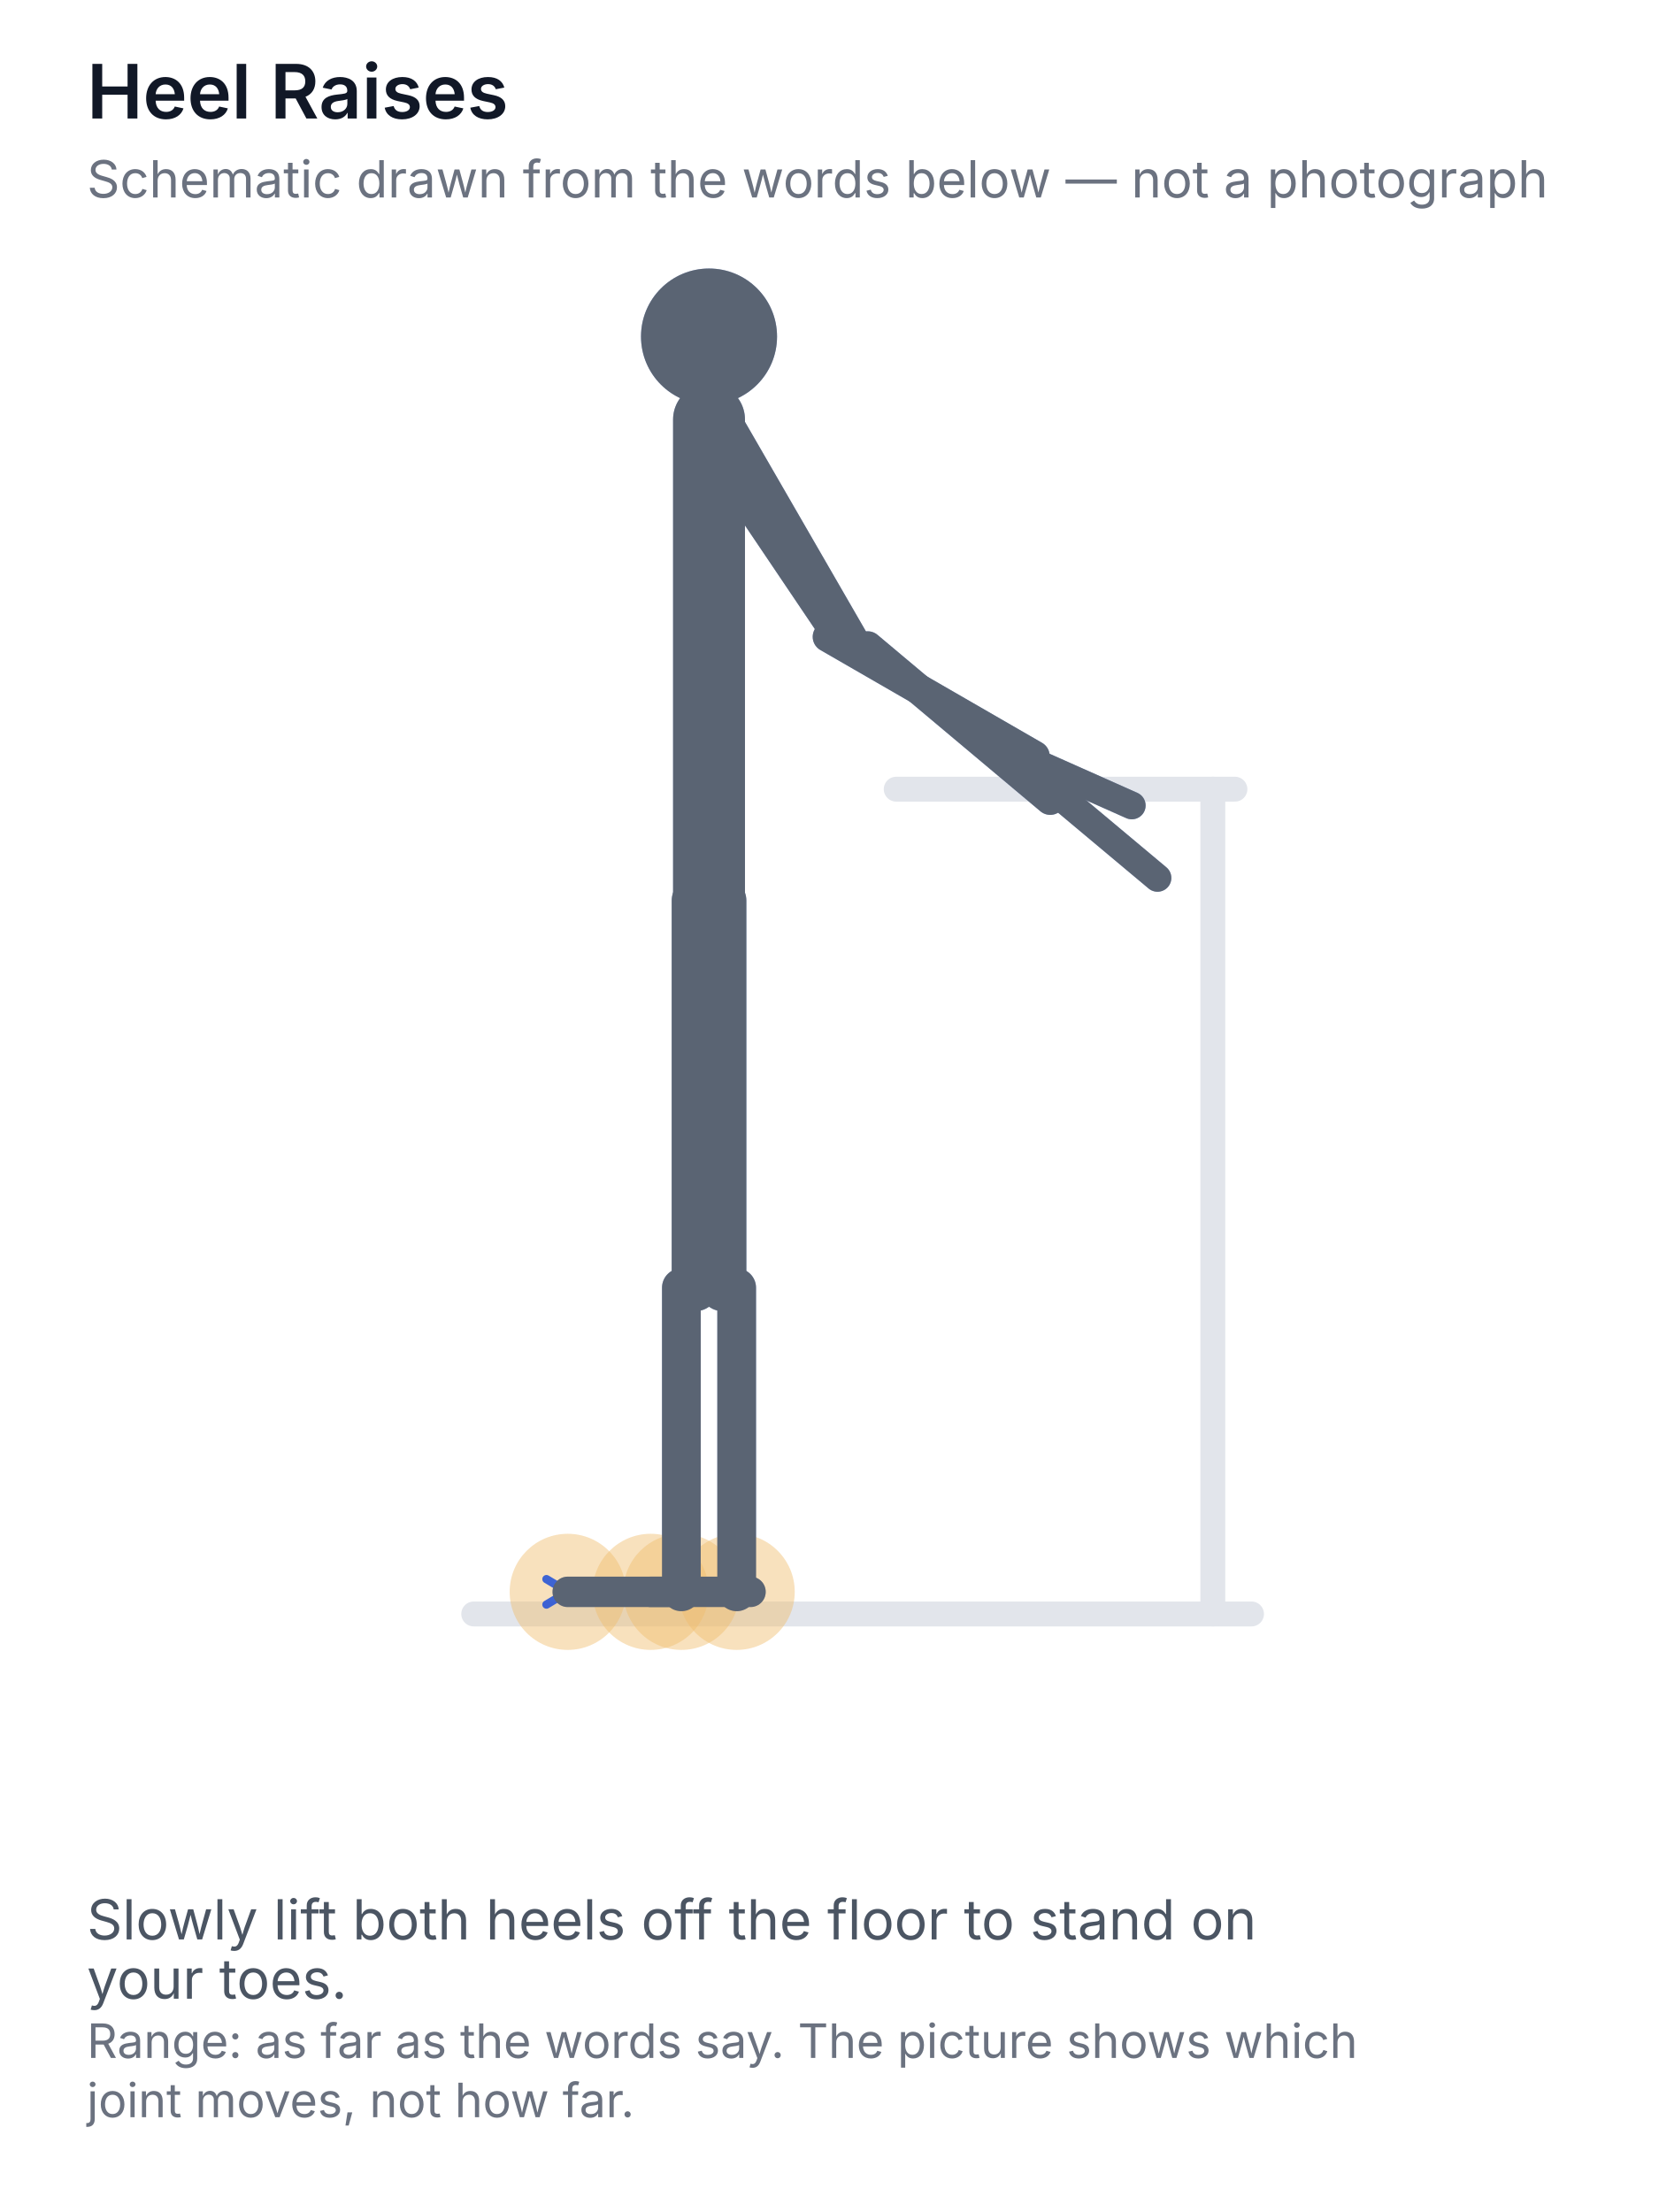
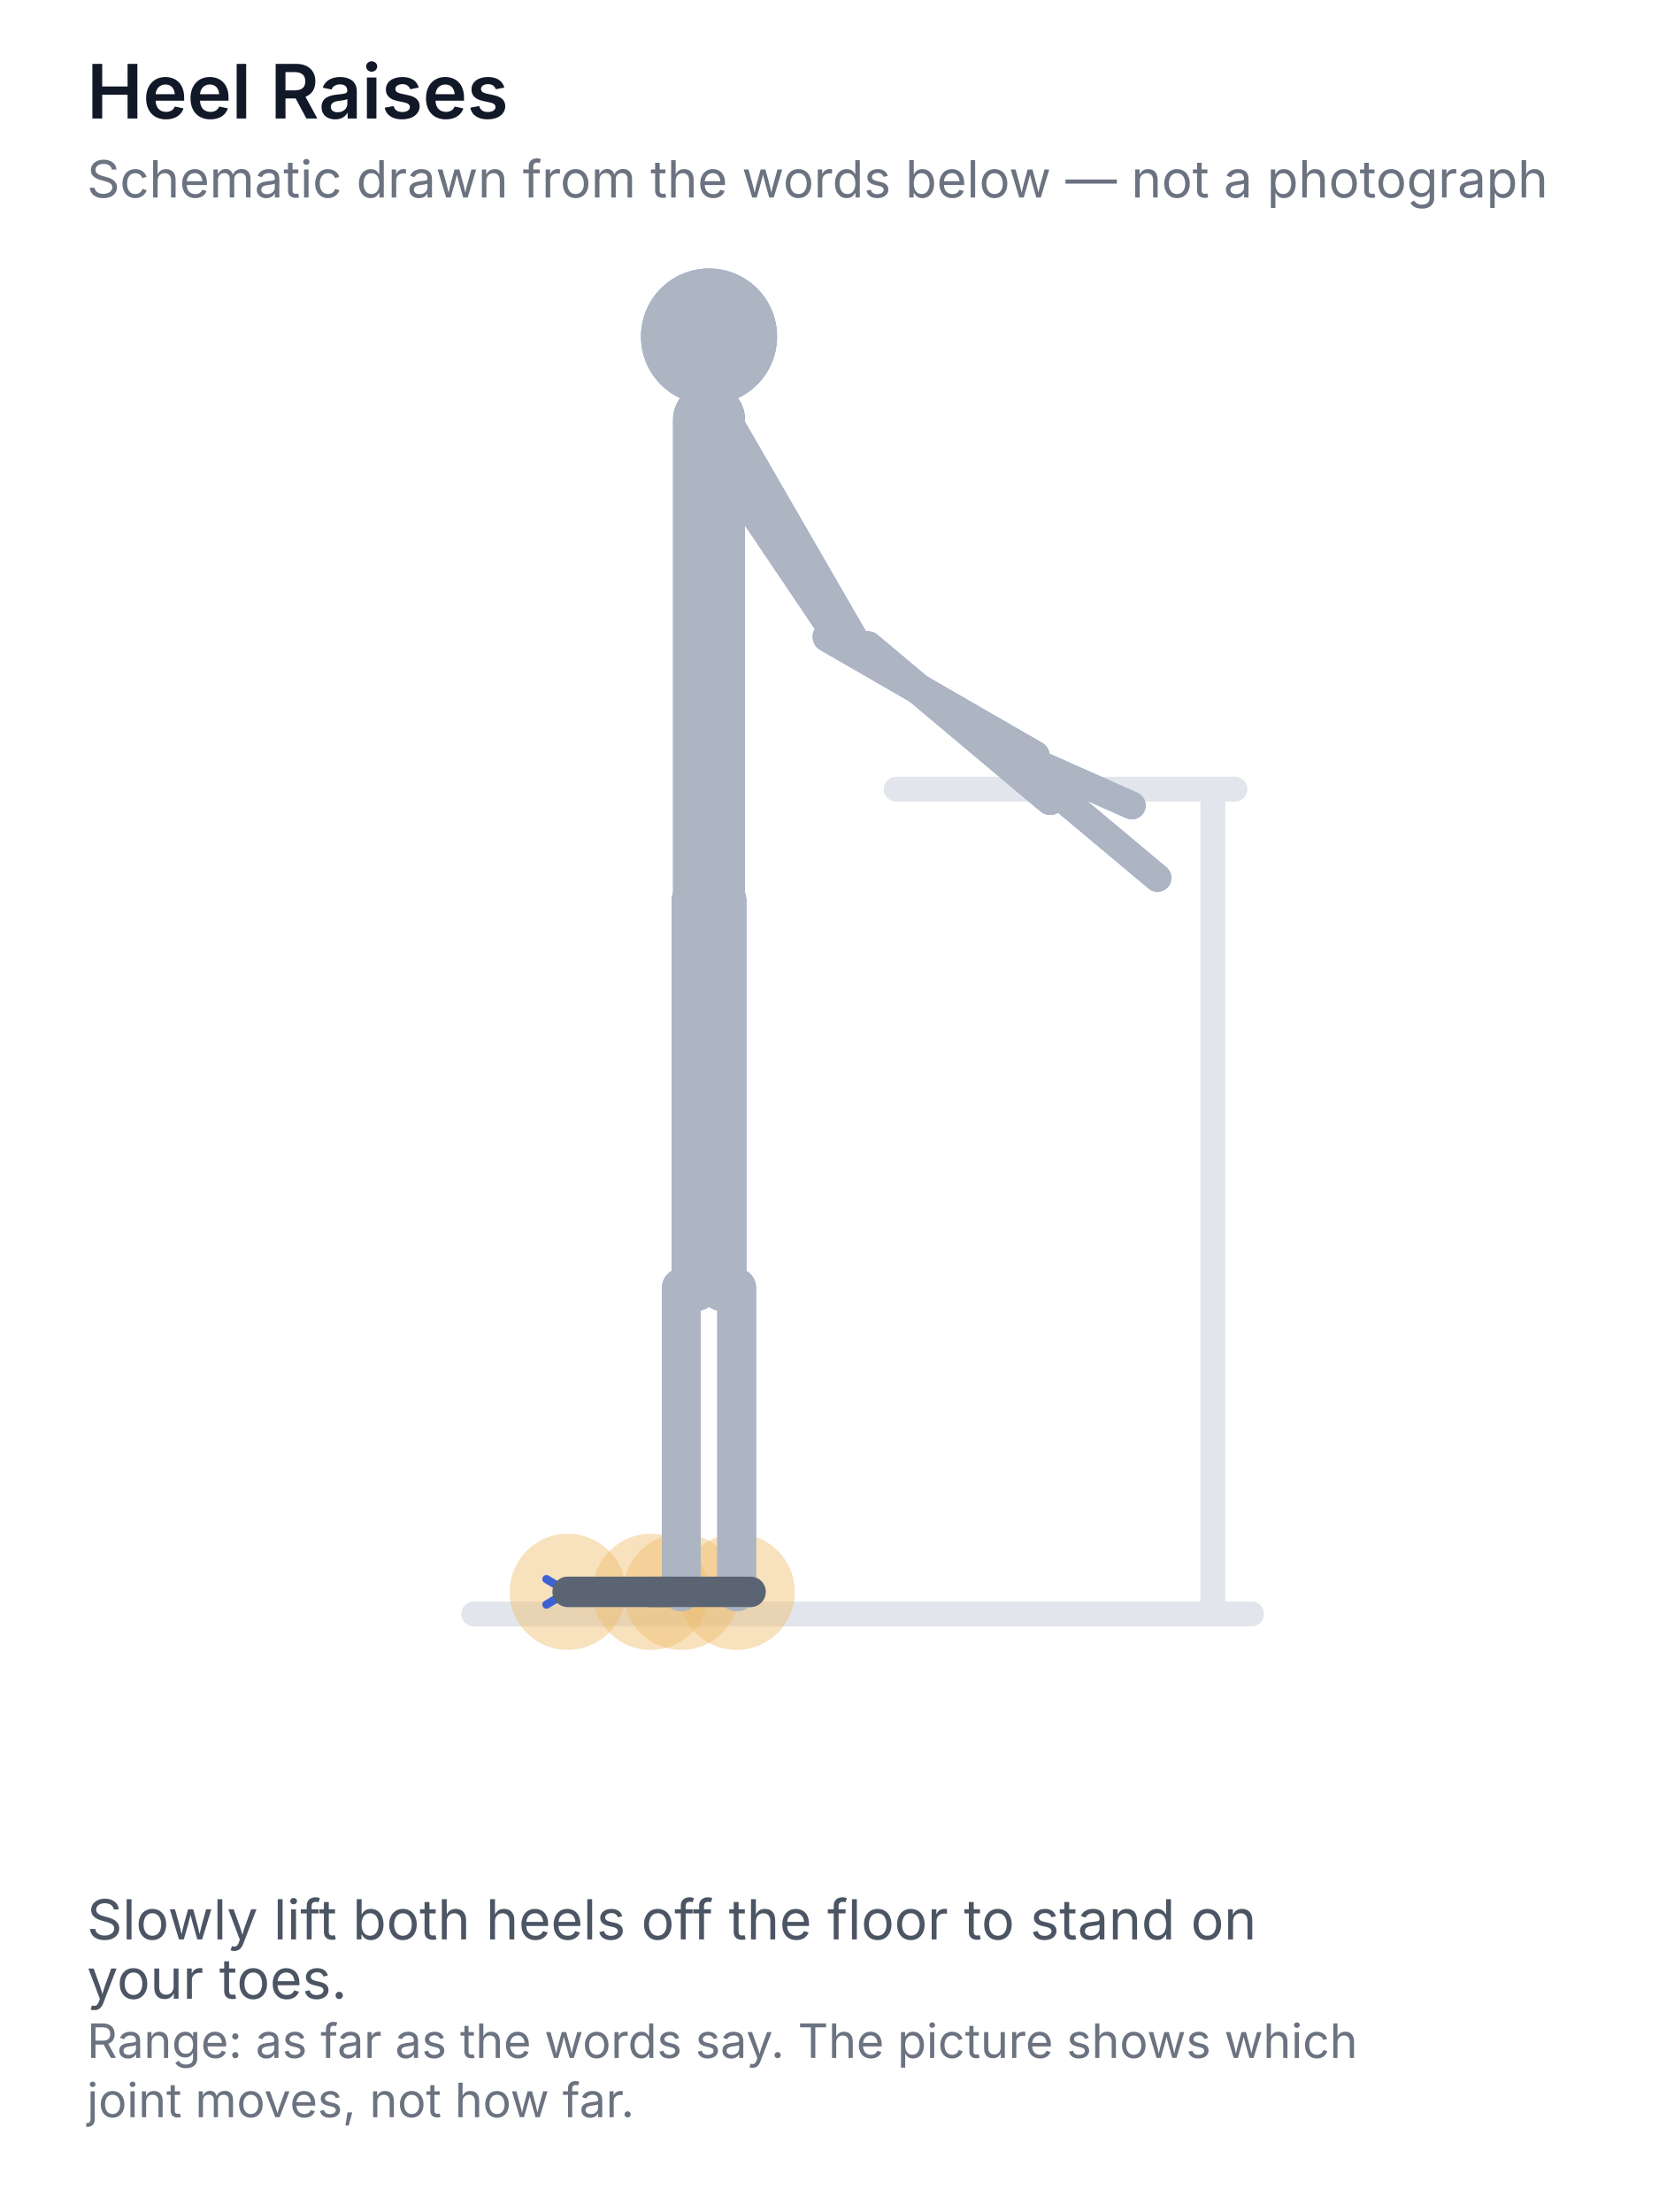
<svg xmlns="http://www.w3.org/2000/svg" viewBox="0 0 420 560" width="420" height="560" role="img" aria-labelledby="fig-title-ex-ankle-02">
  <style>
    .mv { will-change: transform; }
    @keyframes mv-footL {
      0% { transform: rotate(0deg); }
      41% { transform: rotate(-30deg); }
      53.3% { transform: rotate(-30deg); }
      94.3% { transform: rotate(0deg); }
      100% { transform: rotate(0deg); }
    }
    @keyframes mv-footR {
      0% { transform: rotate(0deg); }
      41% { transform: rotate(-30deg); }
      53.3% { transform: rotate(-30deg); }
      94.3% { transform: rotate(0deg); }
      100% { transform: rotate(0deg); }
    }
    /* Reduced motion and print both fall back to the two states, which say the same
       thing without moving: the faded body is where it starts, the solid outline and
       the arc are where it ends. */
    @media (prefers-reduced-motion: reduce), print {
      .live { display: none; }
      .end { opacity: 1 !important; }
    }
  </style>
  <rect width="420" height="560" fill="#FFFFFF" />
  <g transform="translate(95.5 110.4) scale(0.7)">
    <path d="M34.9 426 L316.2 426" stroke="#E2E5EB" stroke-width="9" stroke-linecap="round" fill="none" />
    <path d="M187.7 127.7 L310.2 127.7" stroke="#E2E5EB" stroke-width="9" stroke-linecap="round" fill="none" />
    <path d="M302.2 127.7 L302.2 426" stroke="#E2E5EB" stroke-width="9" stroke-linecap="round" fill="none" />
    <g class="ghost">
      <path d="M120 168 L120 -6" stroke="#C9CFDA" stroke-opacity="0.95" stroke-width="26" stroke-linecap="round" fill="none" />
      <circle cx="120" cy="-36" r="24.6" fill="#C9CFDA" opacity="0.95" />
      <path d="M115 -6 L168 72.6" stroke="#C9CFDA" stroke-opacity="0.95" stroke-width="13" stroke-linecap="round" fill="none" />
      <path d="M163 72.6 L237.7 115.7" stroke="#C9CFDA" stroke-opacity="0.95" stroke-width="11" stroke-linecap="round" fill="none" />
      <path d="M232.7 115.7 L272.9 133.6" stroke="#C9CFDA" stroke-opacity="0.95" stroke-width="10" stroke-linecap="round" fill="none" />
      <path d="M125 -6 L172.4 76.1" stroke="#C9CFDA" stroke-opacity="0.95" stroke-width="13" stroke-linecap="round" fill="none" />
      <path d="M177.4 76.1 L243.4 131.5" stroke="#C9CFDA" stroke-opacity="0.95" stroke-width="11" stroke-linecap="round" fill="none" />
      <path d="M248.4 131.5 L282.2 159.8" stroke="#C9CFDA" stroke-opacity="0.95" stroke-width="10" stroke-linecap="round" fill="none" />
      <path d="M115 168 L115 308" stroke="#C9CFDA" stroke-opacity="0.95" stroke-width="17" stroke-linecap="round" fill="none" />
      <path d="M110 308 L110 418" stroke="#C9CFDA" stroke-opacity="0.95" stroke-width="14" stroke-linecap="round" fill="none" />
      <path d="M105 418 L68.9 418" stroke="#C9CFDA" stroke-opacity="0.95" stroke-width="11" stroke-linecap="round" fill="none" />
      <path d="M125 168 L125 308" stroke="#C9CFDA" stroke-opacity="0.95" stroke-width="17" stroke-linecap="round" fill="none" />
      <path d="M130 308 L130 418" stroke="#C9CFDA" stroke-opacity="0.95" stroke-width="14" stroke-linecap="round" fill="none" />
      <path d="M135 418 L98.9 418" stroke="#C9CFDA" stroke-opacity="0.95" stroke-width="11" stroke-linecap="round" fill="none" />
    </g>
-     <g class="end" opacity="0.4">
-       <path d="M120 168 L120 -6" stroke="#1D4ED8" stroke-opacity="0.55" stroke-width="26" stroke-linecap="round" fill="none" />
-       <circle cx="120" cy="-36" r="24.6" fill="#1D4ED8" opacity="0.55" />
-       <path d="M115 -6 L168 72.6" stroke="#1D4ED8" stroke-opacity="0.55" stroke-width="13" stroke-linecap="round" fill="none" />
-       <path d="M163 72.6 L237.7 115.7" stroke="#1D4ED8" stroke-opacity="0.55" stroke-width="11" stroke-linecap="round" fill="none" />
-       <path d="M232.7 115.7 L272.9 133.6" stroke="#1D4ED8" stroke-opacity="0.55" stroke-width="10" stroke-linecap="round" fill="none" />
-       <path d="M125 -6 L172.4 76.1" stroke="#1D4ED8" stroke-opacity="0.55" stroke-width="13" stroke-linecap="round" fill="none" />
-       <path d="M177.4 76.1 L243.4 131.5" stroke="#1D4ED8" stroke-opacity="0.55" stroke-width="11" stroke-linecap="round" fill="none" />
-       <path d="M248.4 131.5 L282.2 159.8" stroke="#1D4ED8" stroke-opacity="0.55" stroke-width="10" stroke-linecap="round" fill="none" />
-       <path d="M115 168 L115 308" stroke="#1D4ED8" stroke-opacity="0.55" stroke-width="17" stroke-linecap="round" fill="none" />
-       <path d="M110 308 L110 418" stroke="#1D4ED8" stroke-opacity="0.55" stroke-width="14" stroke-linecap="round" fill="none" />
-       <path d="M105 418 L68.9 418" stroke="#1D4ED8" stroke-opacity="0.55" stroke-width="11" stroke-linecap="round" fill="none" />
-       <path d="M125 168 L125 308" stroke="#1D4ED8" stroke-opacity="0.55" stroke-width="17" stroke-linecap="round" fill="none" />
-       <path d="M130 308 L130 418" stroke="#1D4ED8" stroke-opacity="0.55" stroke-width="14" stroke-linecap="round" fill="none" />
-       <path d="M135 418 L98.9 418" stroke="#1D4ED8" stroke-opacity="0.55" stroke-width="11" stroke-linecap="round" fill="none" />
+     <g class="end" opacity="0.62">
+       <path d="M120 168 L120 -6" stroke="#1D4ED8" stroke-opacity="0.72" stroke-width="26" stroke-linecap="round" fill="none" />
+       <circle cx="120" cy="-36" r="24.6" fill="#1D4ED8" opacity="0.72" />
+       <path d="M115 -6 L168 72.6" stroke="#1D4ED8" stroke-opacity="0.72" stroke-width="13" stroke-linecap="round" fill="none" />
+       <path d="M163 72.6 L237.7 115.7" stroke="#1D4ED8" stroke-opacity="0.72" stroke-width="11" stroke-linecap="round" fill="none" />
+       <path d="M232.7 115.7 L272.9 133.6" stroke="#1D4ED8" stroke-opacity="0.72" stroke-width="10" stroke-linecap="round" fill="none" />
+       <path d="M125 -6 L172.4 76.1" stroke="#1D4ED8" stroke-opacity="0.72" stroke-width="13" stroke-linecap="round" fill="none" />
+       <path d="M177.4 76.1 L243.4 131.5" stroke="#1D4ED8" stroke-opacity="0.72" stroke-width="11" stroke-linecap="round" fill="none" />
+       <path d="M248.4 131.5 L282.2 159.8" stroke="#1D4ED8" stroke-opacity="0.72" stroke-width="10" stroke-linecap="round" fill="none" />
+       <path d="M115 168 L115 308" stroke="#1D4ED8" stroke-opacity="0.72" stroke-width="17" stroke-linecap="round" fill="none" />
+       <path d="M110 308 L110 418" stroke="#1D4ED8" stroke-opacity="0.72" stroke-width="14" stroke-linecap="round" fill="none" />
+       <path d="M105 418 L68.9 418" stroke="#1D4ED8" stroke-opacity="0.72" stroke-width="11" stroke-linecap="round" fill="none" />
+       <path d="M125 168 L125 308" stroke="#1D4ED8" stroke-opacity="0.72" stroke-width="17" stroke-linecap="round" fill="none" />
+       <path d="M130 308 L130 418" stroke="#1D4ED8" stroke-opacity="0.72" stroke-width="14" stroke-linecap="round" fill="none" />
+       <path d="M135 418 L98.9 418" stroke="#1D4ED8" stroke-opacity="0.72" stroke-width="11" stroke-linecap="round" fill="none" />
    </g>
    <g class="focus">
      <circle cx="110" cy="418" r="21" fill="rgba(240, 190, 110, 0.45)" />
      <circle cx="130" cy="418" r="21" fill="rgba(240, 190, 110, 0.45)" />
      <circle cx="68.9" cy="418" r="21" fill="rgba(240, 190, 110, 0.45)" />
      <circle cx="98.9" cy="418" r="21" fill="rgba(240, 190, 110, 0.45)" />
    </g>
    <path d="M68.9 418 L68.9 418" stroke="#1D4ED8" stroke-width="3" stroke-dasharray="7 6" fill="none" opacity="0.85" />
    <path d="M68.9 418 L61.2 422.6 M68.9 418 L61.2 413.4" stroke="#1D4ED8" stroke-width="3" stroke-linecap="round" fill="none" opacity="0.85" />
    <g class="live">
      <g>
-         <path d="M120 168 L120 -6" stroke="#5A6473" stroke-width="26" stroke-linecap="round" fill="none" />
+         <path d="M120 168 L120 -6" stroke="#ADB5C2" stroke-width="26" stroke-linecap="round" fill="none" />
        <g>
-           <circle cx="120" cy="-36" r="24.6" fill="#5A6473" />
+           <circle cx="120" cy="-36" r="24.6" fill="#ADB5C2" />
        </g>
        <g>
-           <path d="M115 -6 L168 72.6" stroke="#5A6473" stroke-width="13" stroke-linecap="round" fill="none" />
+           <path d="M115 -6 L168 72.6" stroke="#ADB5C2" stroke-width="13" stroke-linecap="round" fill="none" />
          <g>
-             <path d="M163 72.6 L237.7 115.7" stroke="#5A6473" stroke-width="11" stroke-linecap="round" fill="none" />
+             <path d="M163 72.6 L237.7 115.7" stroke="#ADB5C2" stroke-width="11" stroke-linecap="round" fill="none" />
            <g>
-               <path d="M232.7 115.7 L272.9 133.6" stroke="#5A6473" stroke-width="10" stroke-linecap="round" fill="none" />
+               <path d="M232.7 115.7 L272.9 133.6" stroke="#ADB5C2" stroke-width="10" stroke-linecap="round" fill="none" />
            </g>
          </g>
        </g>
        <g>
-           <path d="M125 -6 L172.4 76.1" stroke="#5A6473" stroke-width="13" stroke-linecap="round" fill="none" />
+           <path d="M125 -6 L172.4 76.1" stroke="#ADB5C2" stroke-width="13" stroke-linecap="round" fill="none" />
          <g>
-             <path d="M177.4 76.1 L243.4 131.5" stroke="#5A6473" stroke-width="11" stroke-linecap="round" fill="none" />
+             <path d="M177.4 76.1 L243.4 131.5" stroke="#ADB5C2" stroke-width="11" stroke-linecap="round" fill="none" />
            <g>
-               <path d="M248.4 131.5 L282.2 159.8" stroke="#5A6473" stroke-width="10" stroke-linecap="round" fill="none" />
+               <path d="M248.4 131.5 L282.2 159.8" stroke="#ADB5C2" stroke-width="10" stroke-linecap="round" fill="none" />
            </g>
          </g>
        </g>
        <g>
-           <path d="M115 168 L115 308" stroke="#5A6473" stroke-width="17" stroke-linecap="round" fill="none" />
+           <path d="M115 168 L115 308" stroke="#ADB5C2" stroke-width="17" stroke-linecap="round" fill="none" />
          <g>
-             <path d="M110 308 L110 418" stroke="#5A6473" stroke-width="14" stroke-linecap="round" fill="none" />
+             <path d="M110 308 L110 418" stroke="#ADB5C2" stroke-width="14" stroke-linecap="round" fill="none" />
            <g class="mv" style="transform-origin:105px 418px;transform-box:view-box;animation:mv-footL 4.4s linear infinite">
              <path d="M105 418 L68.9 418" stroke="#5A6473" stroke-width="11" stroke-linecap="round" fill="none" />
            </g>
          </g>
        </g>
        <g>
-           <path d="M125 168 L125 308" stroke="#5A6473" stroke-width="17" stroke-linecap="round" fill="none" />
+           <path d="M125 168 L125 308" stroke="#ADB5C2" stroke-width="17" stroke-linecap="round" fill="none" />
          <g>
-             <path d="M130 308 L130 418" stroke="#5A6473" stroke-width="14" stroke-linecap="round" fill="none" />
+             <path d="M130 308 L130 418" stroke="#ADB5C2" stroke-width="14" stroke-linecap="round" fill="none" />
            <g class="mv" style="transform-origin:135px 418px;transform-box:view-box;animation:mv-footR 4.4s linear infinite">
              <path d="M135 418 L98.9 418" stroke="#5A6473" stroke-width="11" stroke-linecap="round" fill="none" />
            </g>
          </g>
        </g>
      </g>
    </g>
  </g>
  <g font-family="system-ui, -apple-system, Segoe UI, sans-serif">
    <text x="22" y="30" font-size="19" font-weight="600" fill="#111827">Heel Raises</text>
    <text x="22" y="50" font-size="13" fill="#6B7280">Schematic drawn from the words below — not a photograph</text>
    <text x="22" y="491" font-size="14" fill="#4B5563">Slowly lift both heels off the floor to stand on</text>
    <text x="22" y="506" font-size="14" fill="#4B5563">your toes.</text>
    <text x="22" y="521" font-size="12" fill="#6B7280">Range: as far as the words say. The picture shows which</text>
    <text x="22" y="536" font-size="12" fill="#6B7280">joint moves, not how far.</text>
  </g>
</svg>
